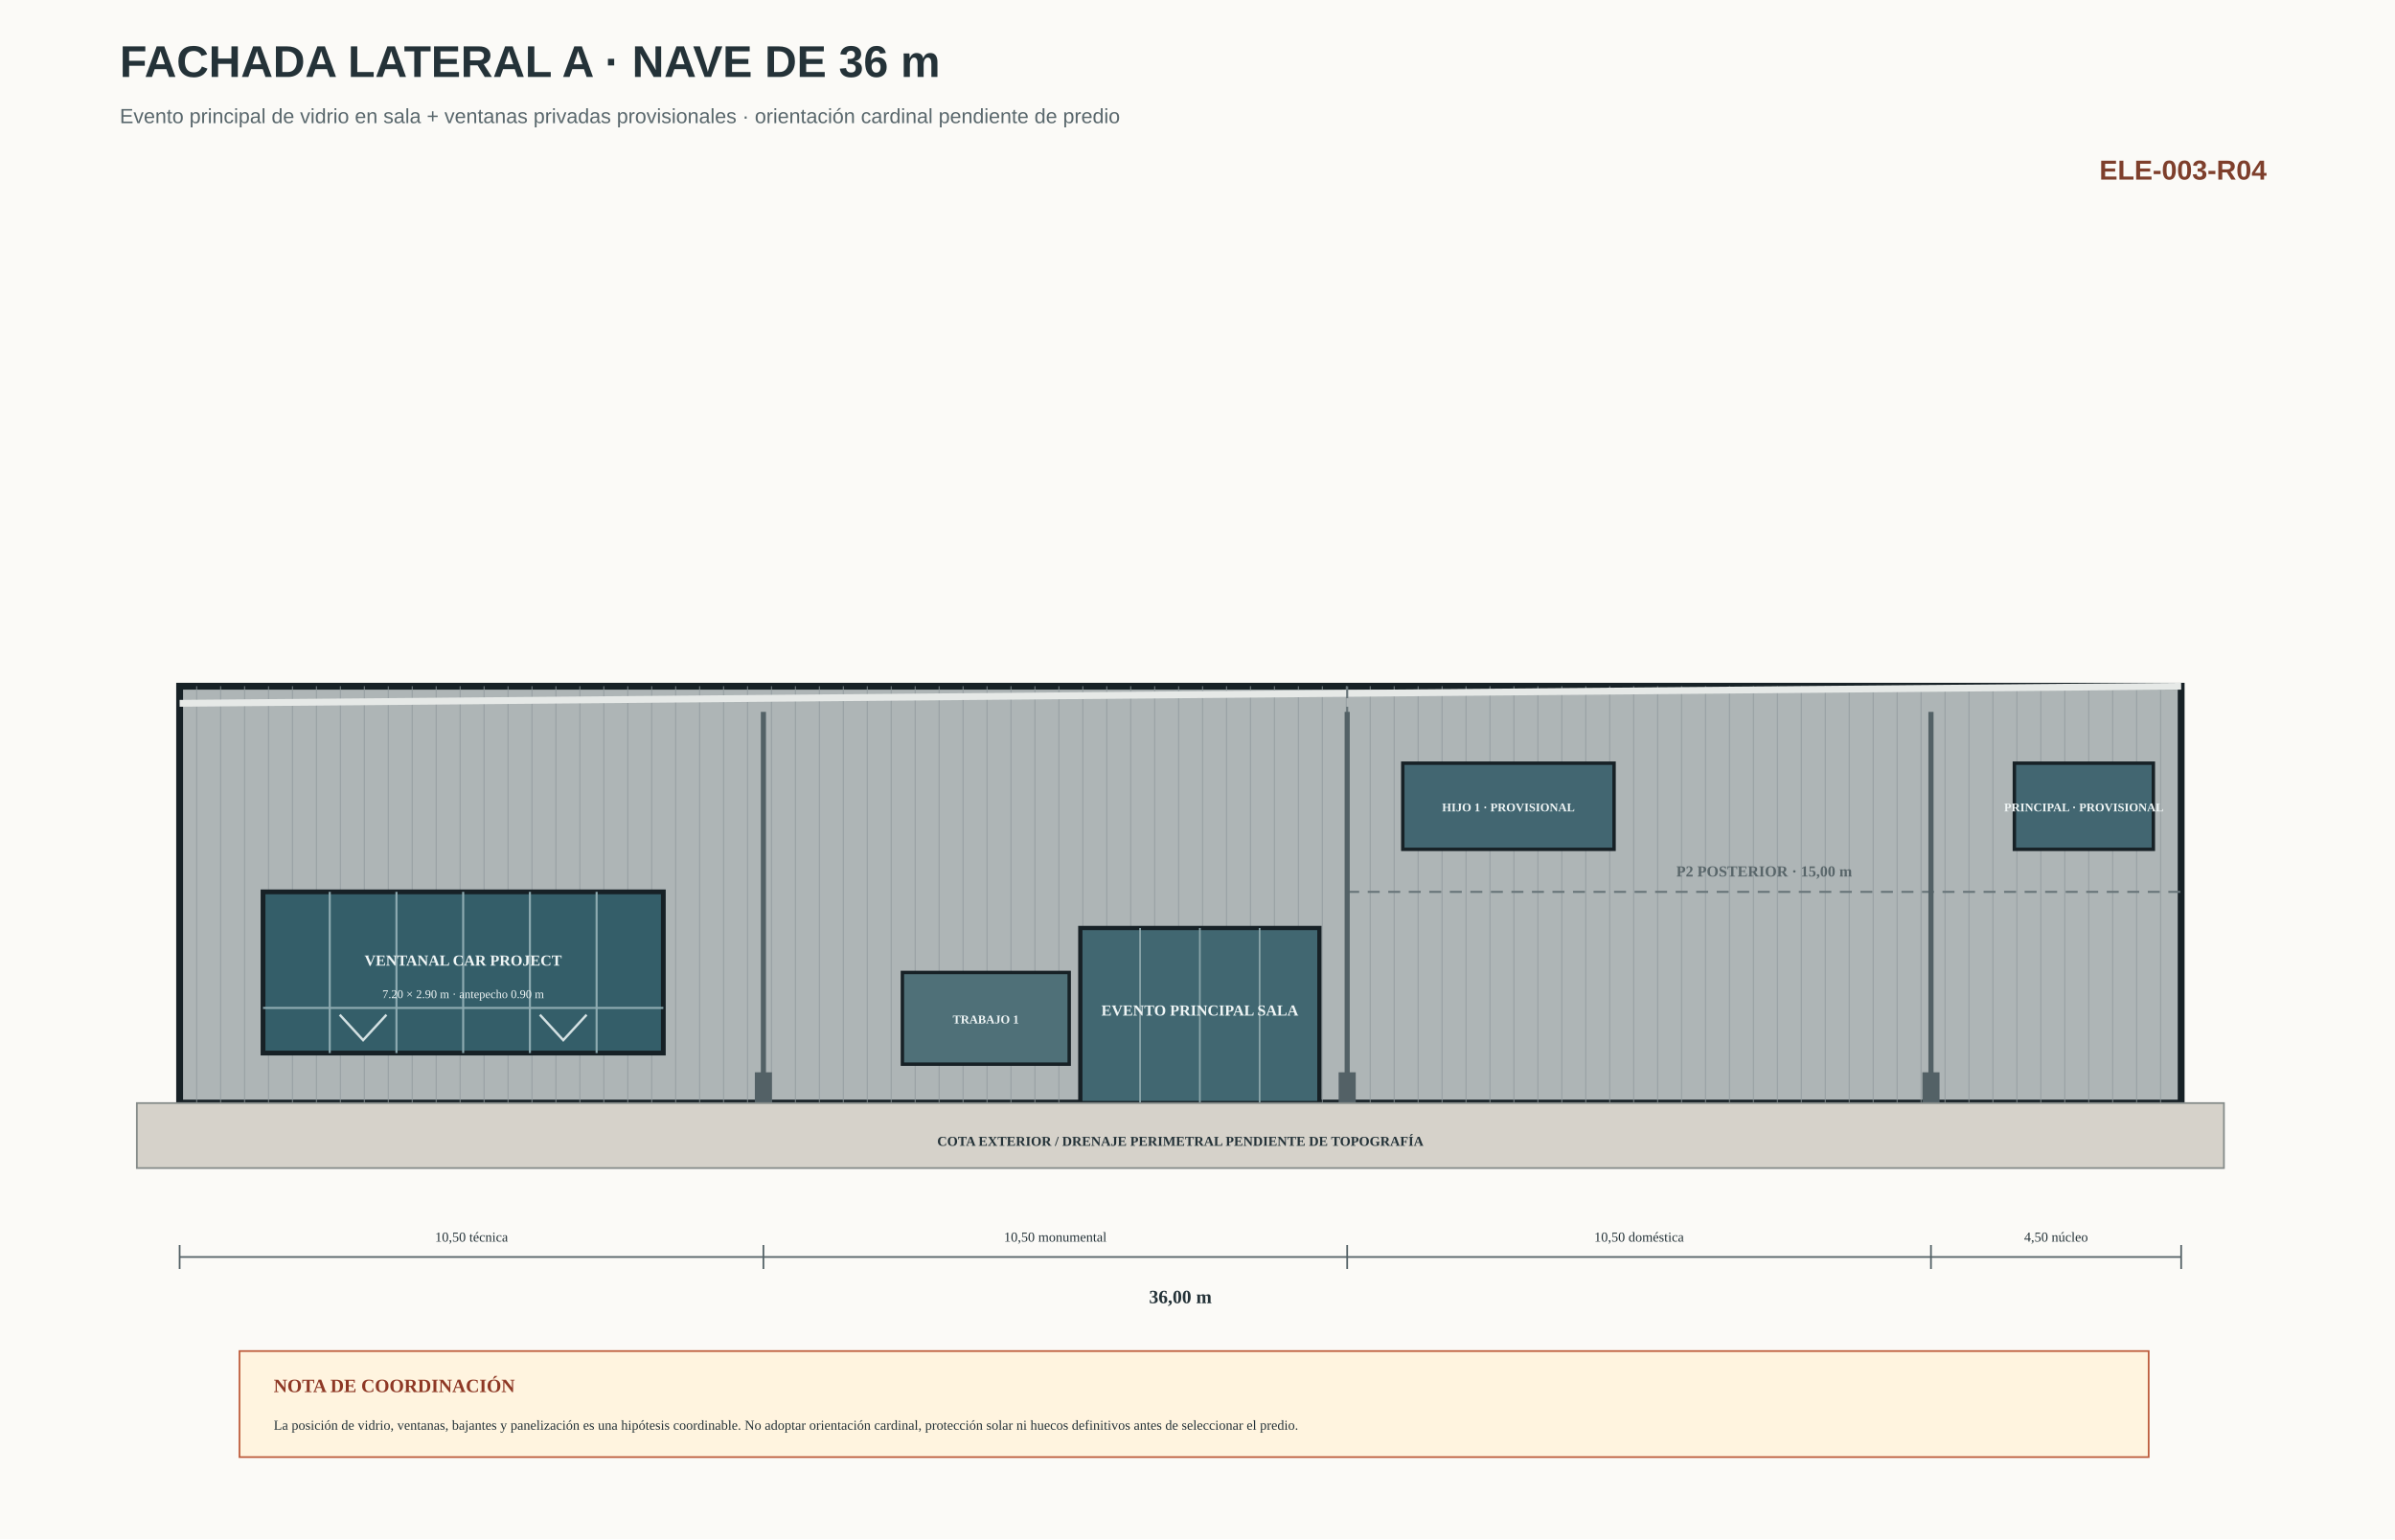
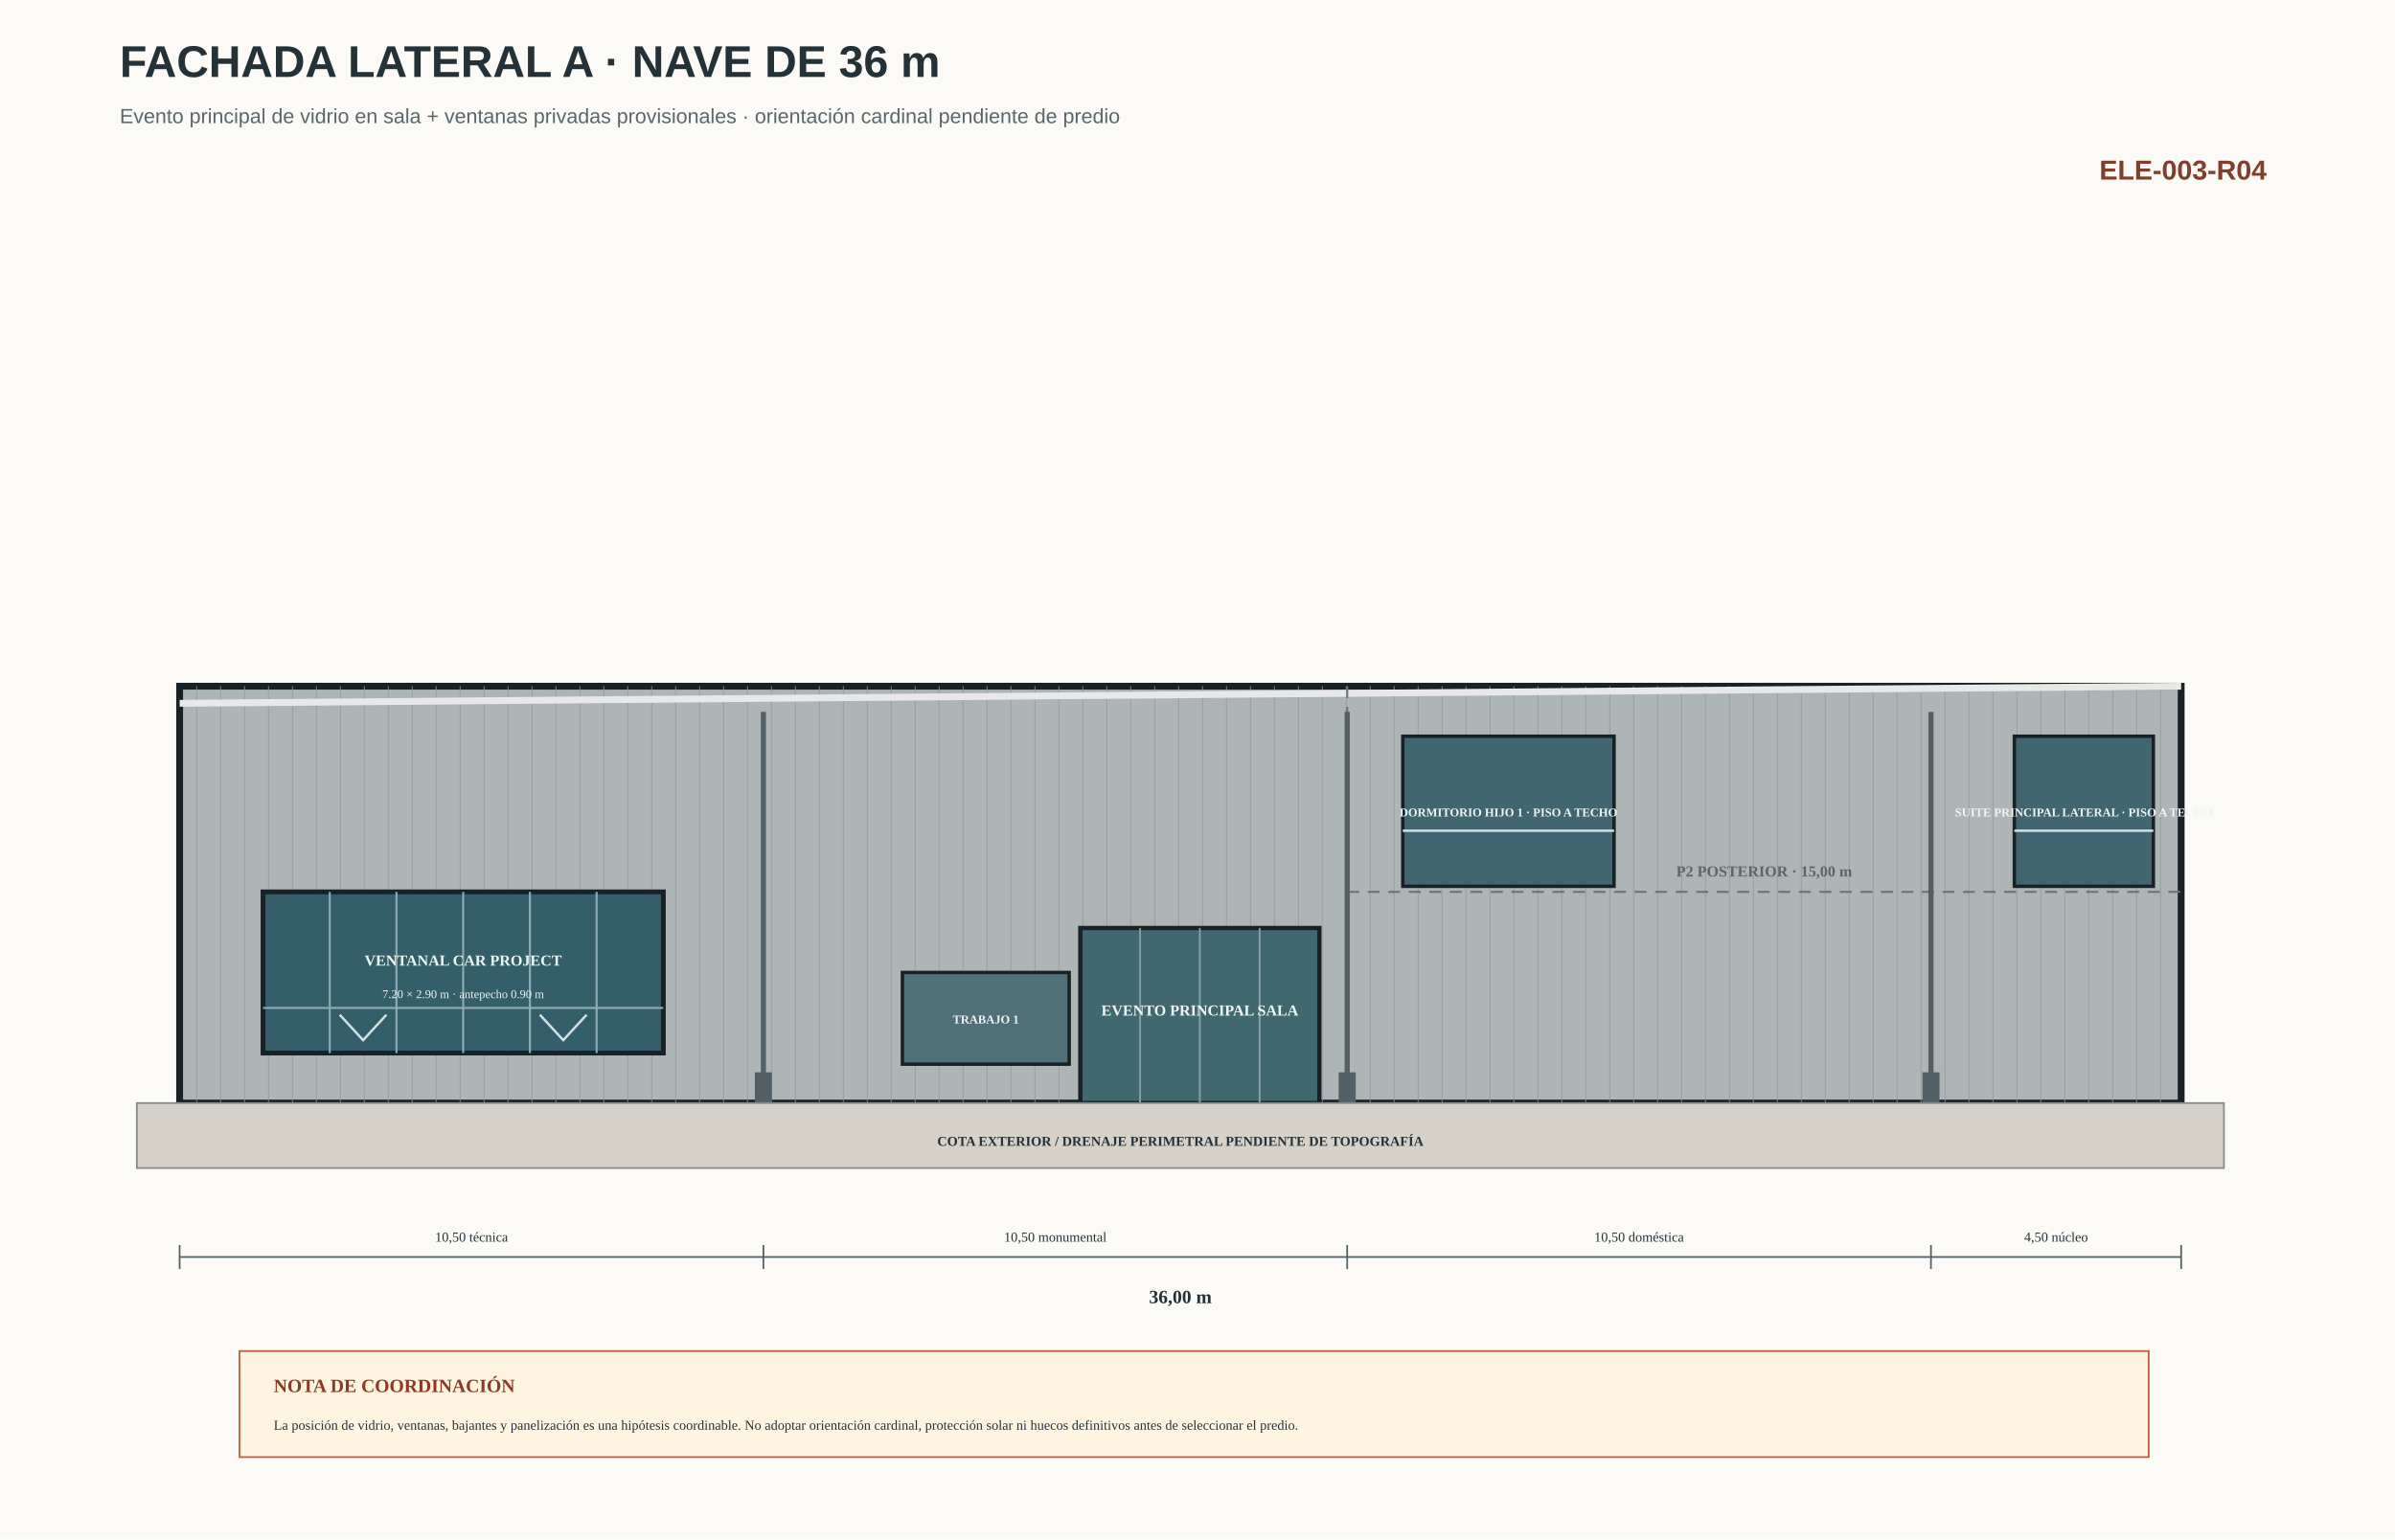
<svg xmlns="http://www.w3.org/2000/svg" width="1400" height="900" viewBox="0 0 1400 900">
  <rect width="1400" height="900" fill="#fbfaf7" />
  <g font-family="Arial">
    <text x="70" y="45" font-size="26" text-anchor="start" font-weight="700" fill="#243238">FACHADA LATERAL A · NAVE DE 36 m</text>
    <text x="70" y="72" font-size="12" text-anchor="start" font-weight="400" fill="#59676c">Evento principal de vidrio en sala + ventanas privadas provisionales · orientación cardinal pendiente de predio</text>
    <text x="1325" y="105" font-size="16" text-anchor="end" font-weight="700" fill="#7e3f2c">ELE-003-R04</text>
  </g>
  <defs>
    <pattern id="metals" width="14" height="14" patternUnits="userSpaceOnUse">
      <line x1="3" y1="0" x2="3" y2="14" stroke="#90999b" stroke-width=".7" />
    </pattern>
  </defs>
  <rect x="105" y="401.25" width="1170.0" height="243.75" fill="#aeb5b6" stroke="#172126" stroke-width="4" />
  <rect x="105" y="401.25" width="1170.0" height="243.75" fill="url(#metals)" stroke="none" opacity=".65" />
  <polyline points="105,411.25 1275.0,401.25" fill="none" stroke="#e6e9e7" stroke-width="4" />
  <line x1="787.5" y1="401.25" x2="787.5" y2="645" stroke="#687579" stroke-width="1.2" stroke-dasharray="7 5" />
  <line x1="787.5" y1="521.5" x2="1275.0" y2="521.5" stroke="#687579" stroke-width="1.2" stroke-dasharray="7 5" />
  <text x="1031.25" y="512.5" font-size="9" text-anchor="middle" font-weight="700" fill="#59666a">P2 POSTERIOR · 15,00 m</text>
  <rect x="153.75" y="521.5" width="234" height="94.25" fill="#345e69" stroke="#172126" stroke-width="2.8" />
  <line x1="192.75" y1="521.5" x2="192.75" y2="615.75" stroke="#8eabb1" stroke-width="1.2" />
  <line x1="231.75" y1="521.5" x2="231.75" y2="615.75" stroke="#8eabb1" stroke-width="1.2" />
  <line x1="270.75" y1="521.5" x2="270.75" y2="615.75" stroke="#8eabb1" stroke-width="1.2" />
  <line x1="309.75" y1="521.5" x2="309.75" y2="615.75" stroke="#8eabb1" stroke-width="1.2" />
  <line x1="348.75" y1="521.5" x2="348.75" y2="615.75" stroke="#8eabb1" stroke-width="1.2" />
  <line x1="153.75" y1="589.36" x2="387.75" y2="589.36" stroke="#8eabb1" stroke-width="1.2" />
  <path d="M 198.6 593.36 L 212.25 608.21 L 225.9 593.36" fill="none" stroke="#d4e1e3" stroke-width="1.4" />
  <path d="M 315.6 593.36 L 329.25 608.21 L 342.9 593.36" fill="none" stroke="#d4e1e3" stroke-width="1.4" />
  <text x="270.75" y="564.625" font-size="9" text-anchor="middle" font-weight="700" fill="#eff5f5">VENTANAL CAR PROJECT</text>
  <text x="270.75" y="583.625" font-size="7" text-anchor="middle" font-weight="400" fill="#eff5f5">7.20 × 2.90 m · antepecho 0.90 m</text>
  <rect x="631.5" y="542.625" width="139.75" height="102.375" fill="#416771" stroke="#172126" stroke-width="2.5" />
  <line x1="666.438" y1="542.625" x2="666.438" y2="645" stroke="#8aa4a9" />
  <line x1="701.375" y1="542.625" x2="701.375" y2="645" stroke="#8aa4a9" />
  <line x1="736.312" y1="542.625" x2="736.312" y2="645" stroke="#8aa4a9" />
  <text x="701.375" y="593.812" font-size="9" text-anchor="middle" font-weight="700" fill="#eff5f5">EVENTO PRINCIPAL SALA</text>
  <rect x="527.5" y="568.625" width="97.5" height="53.625" fill="#4f7078" stroke="#172126" stroke-width="2" />
  <text x="576.25" y="598.438" font-size="7" text-anchor="middle" font-weight="700" fill="#eff5f5">TRABAJO 1</text>
-   <rect x="820.0" y="446.25" width="123.5" height="50.375" fill="#426671" stroke="#172126" stroke-width="2" />
-   <text x="881.75" y="474.438" font-size="7" text-anchor="middle" font-weight="700" fill="#eff5f5">HIJO 1 · PROVISIONAL</text>
-   <rect x="1177.5" y="446.25" width="81.25" height="50.375" fill="#426671" stroke="#172126" stroke-width="2" />
-   <text x="1218.125" y="474.438" font-size="7" text-anchor="middle" font-weight="700" fill="#eff5f5">PRINCIPAL · PROVISIONAL</text>
+   <rect x="820.0" y="430.5" width="123.5" height="87.75" fill="#426671" stroke="#172126" stroke-width="2" />
+   <line x1="820.0" y1="485.75" x2="943.5" y2="485.75" stroke="#d2e0e2" stroke-width="1.4" />
+   <text x="881.75" y="477.375" font-size="7" text-anchor="middle" font-weight="700" fill="#eff5f5">DORMITORIO HIJO 1 · PISO A TECHO</text>
+   <rect x="1177.5" y="430.5" width="81.25" height="87.75" fill="#426671" stroke="#172126" stroke-width="2" />
+   <line x1="1177.5" y1="485.75" x2="1258.75" y2="485.75" stroke="#d2e0e2" stroke-width="1.4" />
+   <text x="1218.125" y="477.375" font-size="7" text-anchor="middle" font-weight="700" fill="#eff5f5">SUITE PRINCIPAL LATERAL · PISO A TECHO</text>
  <line x1="446.25" y1="416.25" x2="446.25" y2="645" stroke="#536166" stroke-width="3" />
  <rect x="441.25" y="627" width="10" height="18" fill="#536166" />
  <line x1="787.5" y1="416.25" x2="787.5" y2="645" stroke="#536166" stroke-width="3" />
  <rect x="782.5" y="627" width="10" height="18" fill="#536166" />
  <line x1="1128.75" y1="416.25" x2="1128.75" y2="645" stroke="#536166" stroke-width="3" />
  <rect x="1123.75" y="627" width="10" height="18" fill="#536166" />
  <rect x="80" y="645" width="1220.0" height="38" fill="#d6d2ca" stroke="#858b89" />
  <text x="690.0" y="670" font-size="8" text-anchor="middle" font-weight="700" fill="#243238">COTA EXTERIOR / DRENAJE PERIMETRAL PENDIENTE DE TOPOGRAFÍA</text>
  <line x1="105" y1="735" x2="1275.0" y2="735" stroke="#536166" />
  <line x1="105.0" y1="728" x2="105.0" y2="742" stroke="#536166" />
  <text x="275.625" y="726" font-size="8" text-anchor="middle" font-weight="400" fill="#243238">10,50 técnica</text>
  <line x1="446.25" y1="728" x2="446.25" y2="742" stroke="#536166" />
  <text x="616.875" y="726" font-size="8" text-anchor="middle" font-weight="400" fill="#243238">10,50 monumental</text>
  <line x1="787.5" y1="728" x2="787.5" y2="742" stroke="#536166" />
  <text x="958.125" y="726" font-size="8" text-anchor="middle" font-weight="400" fill="#243238">10,50 doméstica</text>
  <line x1="1128.75" y1="728" x2="1128.75" y2="742" stroke="#536166" />
  <text x="1201.875" y="726" font-size="8" text-anchor="middle" font-weight="400" fill="#243238">4,50 núcleo</text>
  <line x1="1275.0" y1="728" x2="1275.0" y2="742" stroke="#536166" />
  <text x="690.0" y="762" font-size="11" text-anchor="middle" font-weight="700" fill="#243238">36,00 m</text>
  <rect x="140" y="790" width="1116" height="62" fill="#fff4df" stroke="#bd5c3c" />
  <text x="160" y="814" font-size="11" text-anchor="start" font-weight="700" fill="#8e3825">NOTA DE COORDINACIÓN</text>
  <text x="160" y="836" font-size="8" text-anchor="start" font-weight="400" fill="#243238">La posición de vidrio, ventanas, bajantes y panelización es una hipótesis coordinable. No adoptar orientación cardinal, protección solar ni huecos definitivos antes de seleccionar el predio.</text>
</svg>
